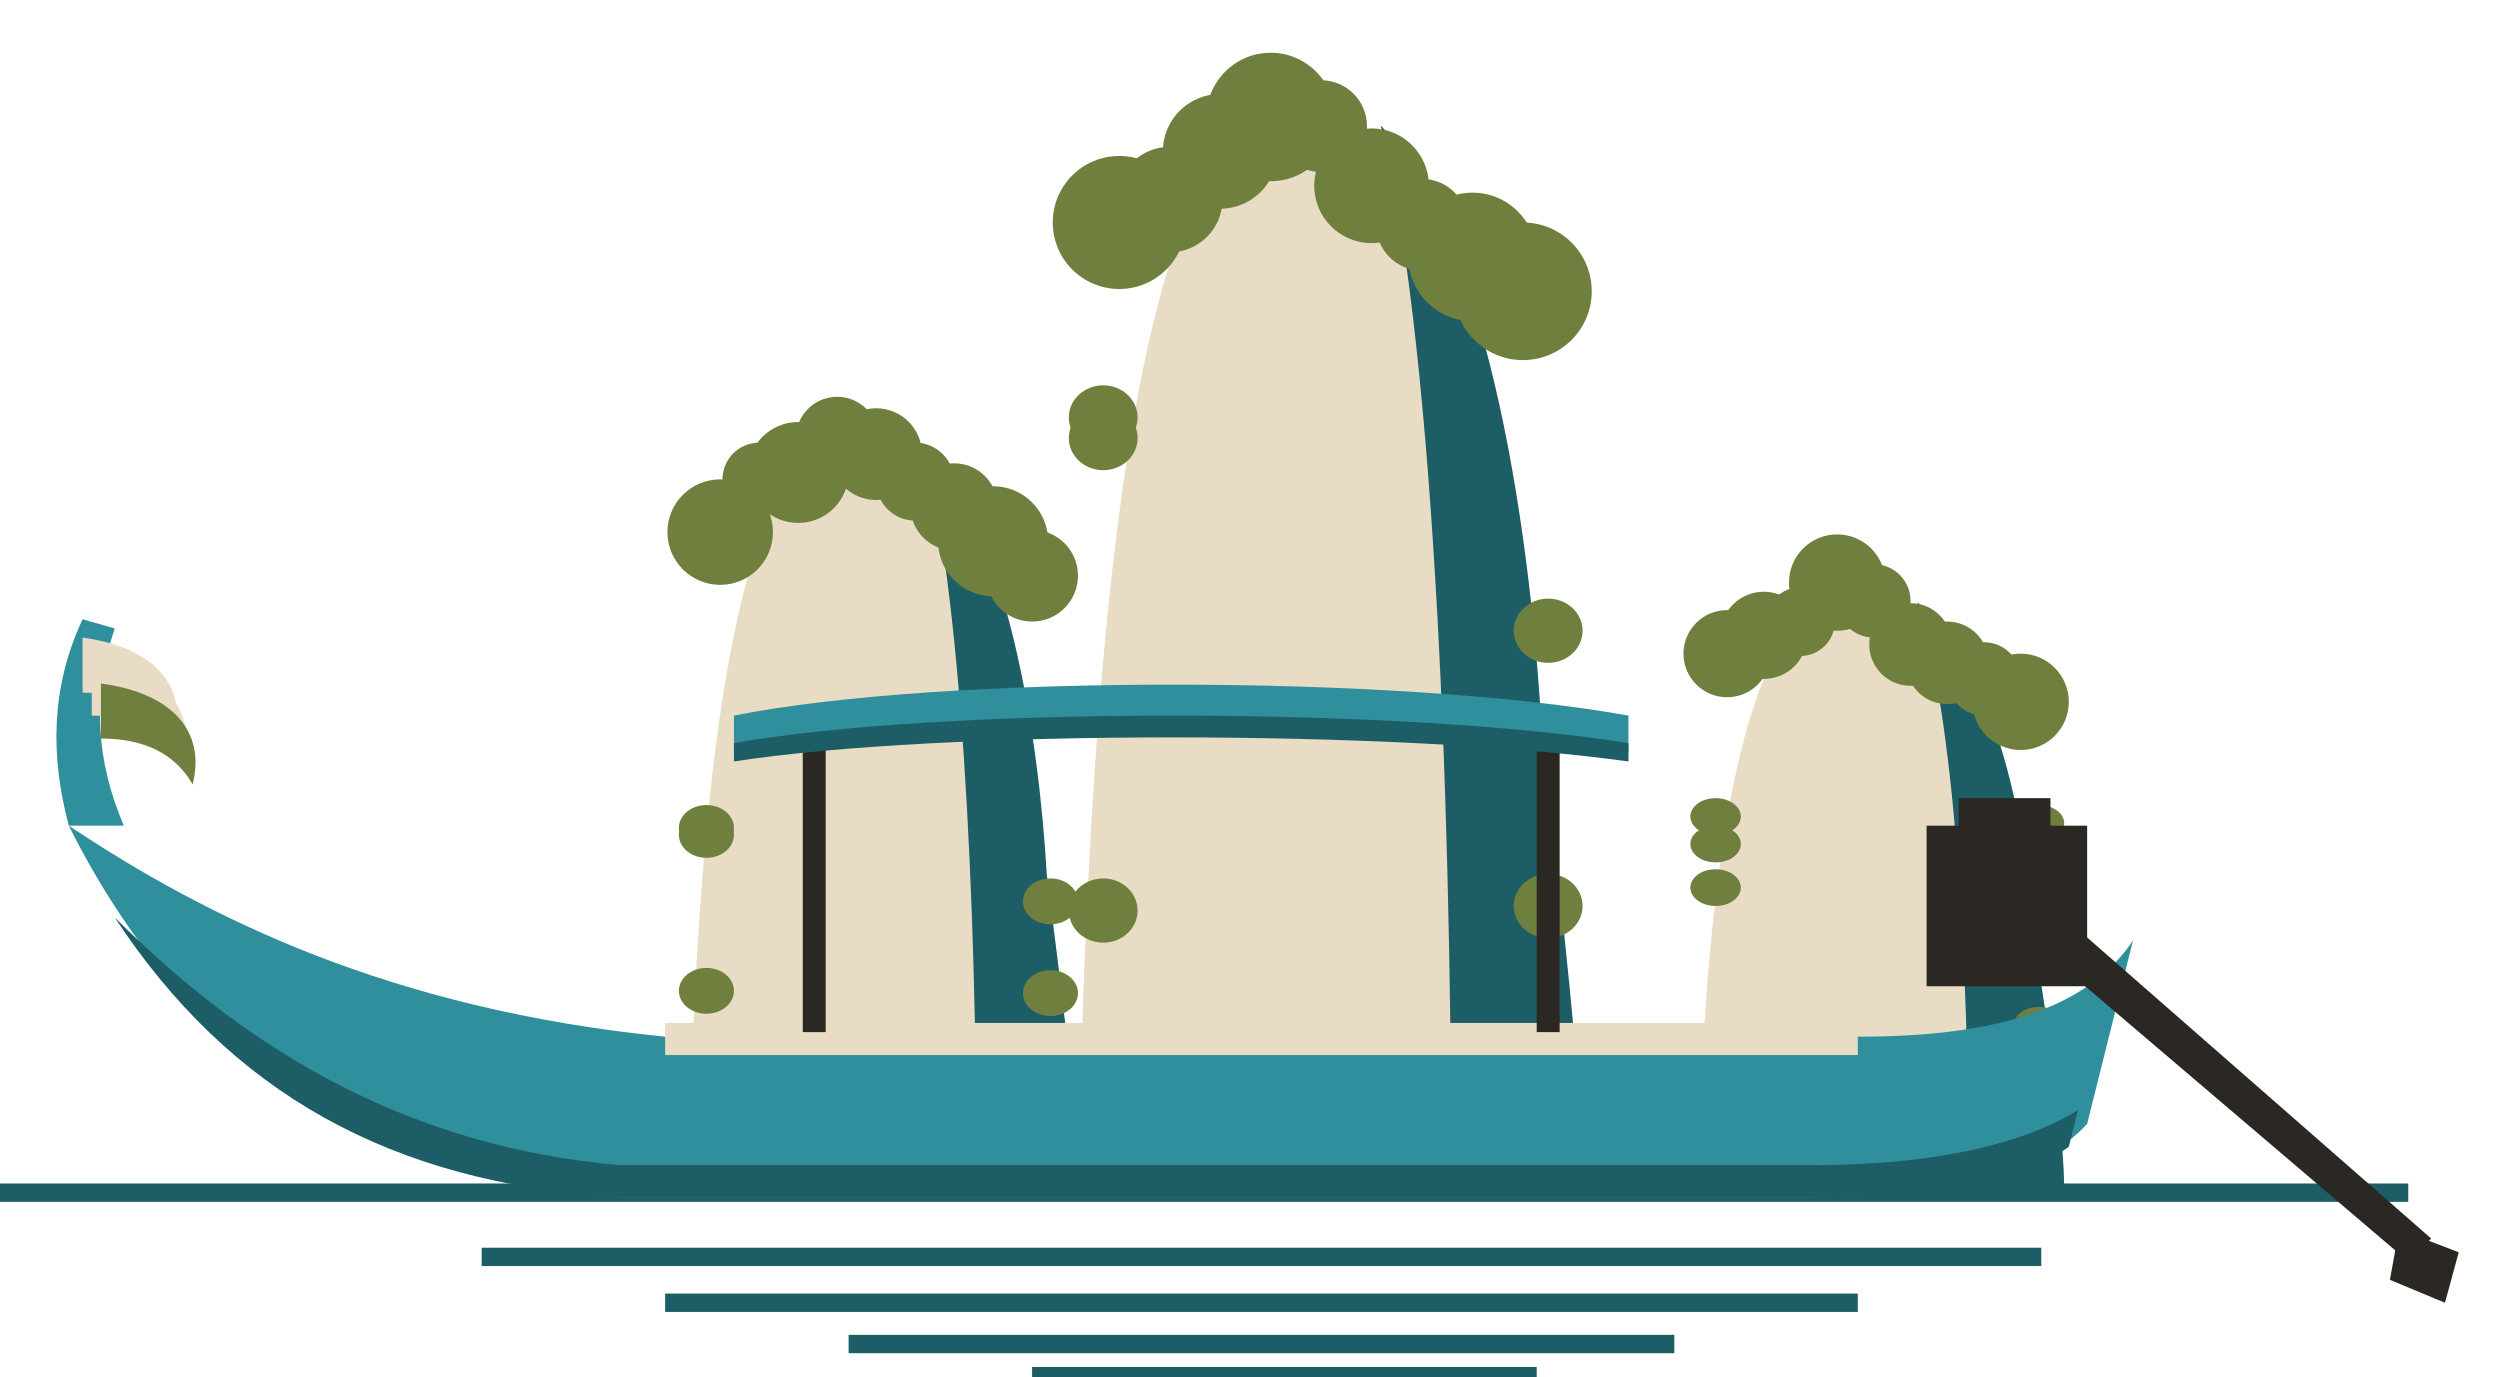
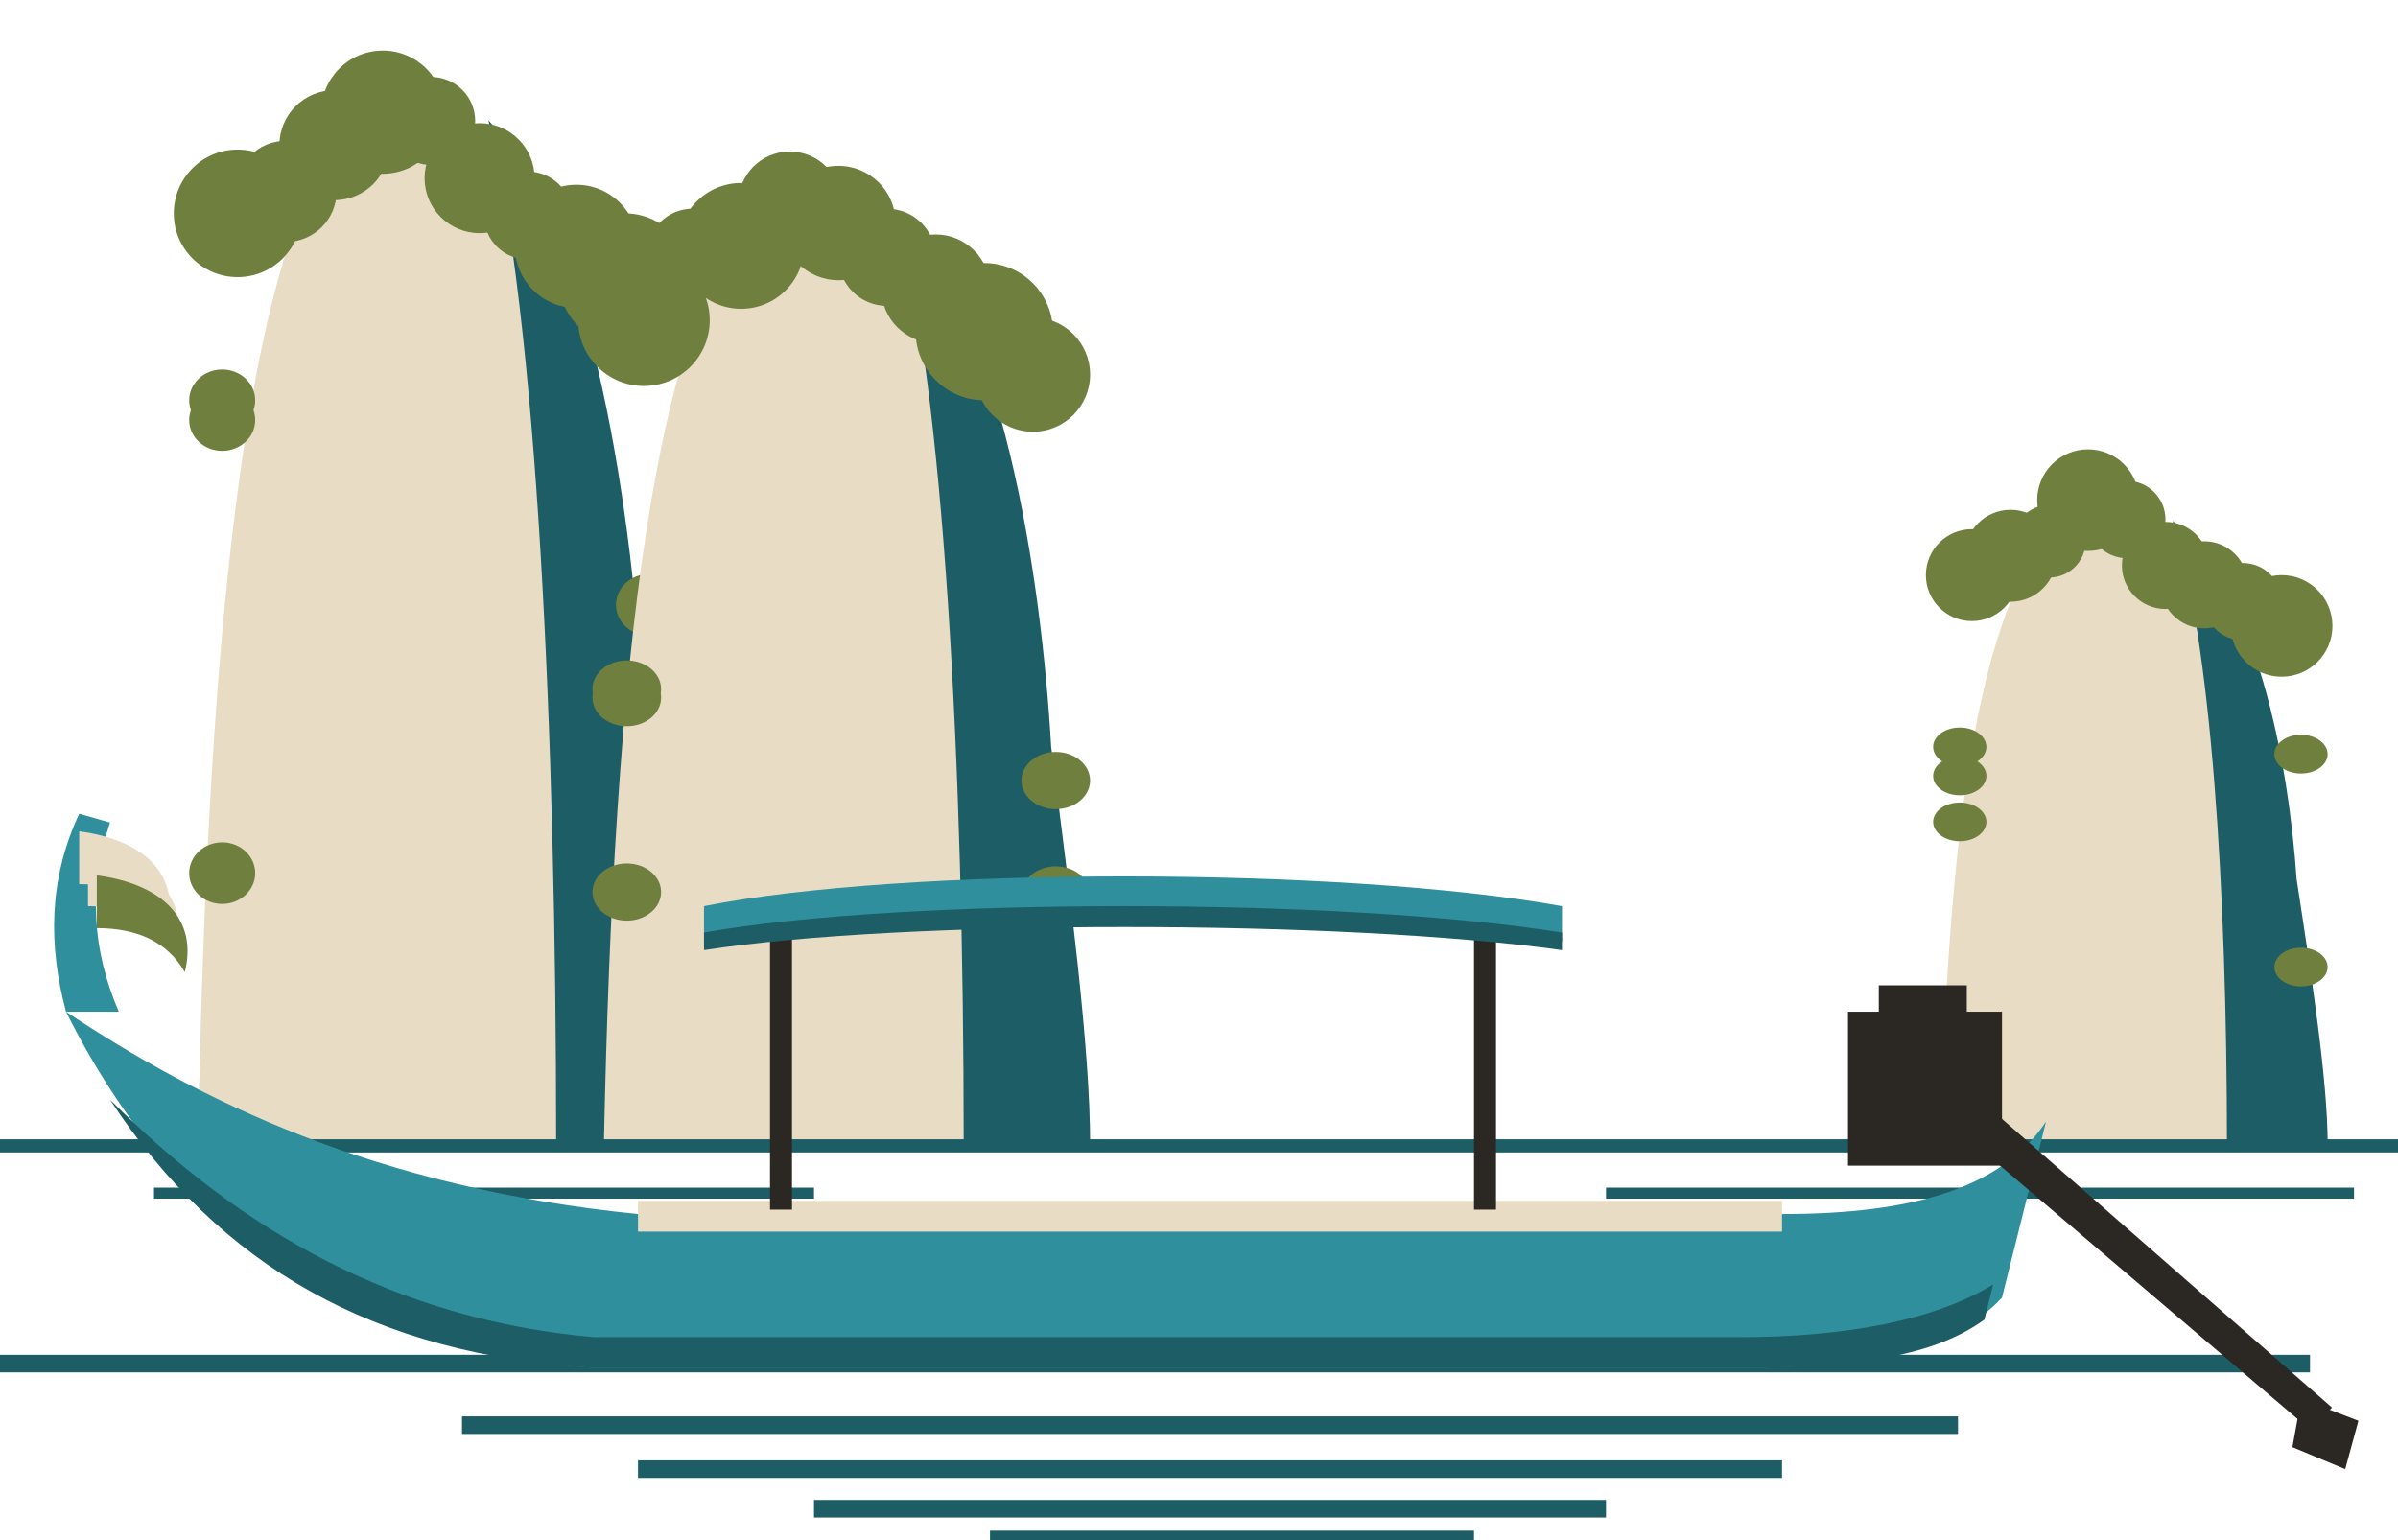
- <svg xmlns="http://www.w3.org/2000/svg" viewBox="90 200 1090 600">
-   <path fill="#e8dcc4" d="M560 720C564.4 485.0 582.0 297.0 634.8 250C692.0 235.9 744.8 315.8 758.0 485.0C769.0 579.0 780 673.0 780 720z" />
-   <path class="tb-shade" fill="#1d5d66" d="M692.0 254.7C740.4 306.4 758.0 438.0 762.4 522.6C771.2 597.8 780 673.0 780 720H722.8C722.8 532.0 714.0 344.0 692.0 254.7z" />
-   <circle fill="#6f7f3e" cx="578" cy="297" r="29" />
-   <circle fill="#6f7f3e" cx="600" cy="287" r="23" />
-   <circle fill="#6f7f3e" cx="622" cy="266" r="25" />
-   <circle fill="#6f7f3e" cx="644" cy="251" r="28" />
-   <circle fill="#6f7f3e" cx="666" cy="255" r="20" />
-   <circle fill="#6f7f3e" cx="688" cy="281" r="25" />
-   <circle fill="#6f7f3e" cx="710" cy="298" r="20" />
-   <circle fill="#6f7f3e" cx="732" cy="312" r="28" />
-   <circle fill="#6f7f3e" cx="754" cy="327" r="30" />
-   <ellipse fill="#6f7f3e" cx="571" cy="391" rx="15" ry="14" />
-   <ellipse fill="#6f7f3e" cx="765" cy="595" rx="15" ry="14" />
-   <ellipse fill="#6f7f3e" cx="571" cy="597" rx="15" ry="14" />
-   <ellipse fill="#6f7f3e" cx="765" cy="475" rx="15" ry="14" />
-   <ellipse fill="#6f7f3e" cx="571" cy="382" rx="15" ry="14" />
-   <path fill="#e8dcc4" d="M390 720C393.4 555.0 407.0 423.0 447.8 390C492.0 380.1 532.8 436.2 543.0 555.0C551.5 621.0 560 687.0 560 720z" />
-   <path class="tb-shade" fill="#1d5d66" d="M492.0 393.3C529.4 429.6 543.0 522.0 546.4 581.4C553.2 634.2 560 687.0 560 720H515.8C515.8 588.0 509.0 456.0 492.0 393.3z" />
-   <circle fill="#6f7f3e" cx="404" cy="432" r="23" />
-   <circle fill="#6f7f3e" cx="421" cy="409" r="16" />
-   <circle fill="#6f7f3e" cx="438" cy="406" r="22" />
-   <circle fill="#6f7f3e" cx="455" cy="391" r="18" />
-   <circle fill="#6f7f3e" cx="472" cy="398" r="20" />
-   <circle fill="#6f7f3e" cx="489" cy="410" r="17" />
-   <circle fill="#6f7f3e" cx="506" cy="421" r="19" />
-   <circle fill="#6f7f3e" cx="523" cy="436" r="24" />
-   <circle fill="#6f7f3e" cx="540" cy="451" r="20" />
-   <ellipse fill="#6f7f3e" cx="398" cy="564" rx="12" ry="10" />
-   <ellipse fill="#6f7f3e" cx="548" cy="593" rx="12" ry="10" />
-   <ellipse fill="#6f7f3e" cx="398" cy="632" rx="12" ry="10" />
-   <ellipse fill="#6f7f3e" cx="548" cy="633" rx="12" ry="10" />
-   <ellipse fill="#6f7f3e" cx="398" cy="561" rx="12" ry="10" />
-   <path fill="#e8dcc4" d="M830 720C833.2 590.0 846.0 486.0 884.4 460C926.0 452.2 964.4 496.4 974.0 590.0C982.0 642.0 990 694.0 990 720z" />
-   <path class="tb-shade" fill="#1d5d66" d="M926.0 462.6C961.2 491.2 974.0 564.0 977.2 610.8C983.6 652.4 990 694.0 990 720H948.4C948.4 616.0 942.0 512.0 926.0 462.6z" />
-   <circle fill="#6f7f3e" cx="843" cy="485" r="19" />
-   <circle fill="#6f7f3e" cx="859" cy="477" r="19" />
-   <circle fill="#6f7f3e" cx="875" cy="471" r="15" />
-   <circle fill="#6f7f3e" cx="891" cy="454" r="21" />
-   <circle fill="#6f7f3e" cx="907" cy="462" r="16" />
-   <circle fill="#6f7f3e" cx="923" cy="481" r="18" />
-   <circle fill="#6f7f3e" cx="939" cy="489" r="18" />
-   <circle fill="#6f7f3e" cx="955" cy="496" r="16" />
-   <circle fill="#6f7f3e" cx="971" cy="506" r="21" />
-   <ellipse fill="#6f7f3e" cx="838" cy="587" rx="11" ry="8" />
-   <ellipse fill="#6f7f3e" cx="979" cy="559" rx="11" ry="8" />
-   <ellipse fill="#6f7f3e" cx="838" cy="568" rx="11" ry="8" />
-   <ellipse fill="#6f7f3e" cx="979" cy="647" rx="11" ry="8" />
-   <ellipse fill="#6f7f3e" cx="838" cy="556" rx="11" ry="8" />
+ <svg xmlns="http://www.w3.org/2000/svg" viewBox="90 100 1090 700">
+   <g transform="translate(-380 -100)">
+     <path fill="#e8dcc4" d="M560 720C564.4 485.0 582.0 297.0 634.8 250C692.0 235.9 744.8 315.8 758.0 485.0C769.0 579.0 780 673.0 780 720z" />
+     <path class="tb-shade" fill="#1d5d66" d="M692.0 254.7C740.4 306.4 758.0 438.0 762.4 522.6C771.2 597.8 780 673.0 780 720H722.8C722.8 532.0 714.0 344.0 692.0 254.7z" />
+     <circle fill="#6f7f3e" cx="578" cy="297" r="29" />
+     <circle fill="#6f7f3e" cx="600" cy="287" r="23" />
+     <circle fill="#6f7f3e" cx="622" cy="266" r="25" />
+     <circle fill="#6f7f3e" cx="644" cy="251" r="28" />
+     <circle fill="#6f7f3e" cx="666" cy="255" r="20" />
+     <circle fill="#6f7f3e" cx="688" cy="281" r="25" />
+     <circle fill="#6f7f3e" cx="710" cy="298" r="20" />
+     <circle fill="#6f7f3e" cx="732" cy="312" r="28" />
+     <circle fill="#6f7f3e" cx="754" cy="327" r="30" />
+     <ellipse fill="#6f7f3e" cx="571" cy="391" rx="15" ry="14" />
+     <ellipse fill="#6f7f3e" cx="765" cy="595" rx="15" ry="14" />
+     <ellipse fill="#6f7f3e" cx="571" cy="597" rx="15" ry="14" />
+     <ellipse fill="#6f7f3e" cx="765" cy="475" rx="15" ry="14" />
+     <ellipse fill="#6f7f3e" cx="571" cy="382" rx="15" ry="14" />
+   </g>
+   <g transform="translate(475 620) scale(1.3) translate(-475 -720)">
+     <path fill="#e8dcc4" d="M390 720C393.4 555.0 407.0 423.0 447.8 390C492.0 380.1 532.8 436.2 543.0 555.0C551.5 621.0 560 687.0 560 720z" />
+     <path class="tb-shade" fill="#1d5d66" d="M492.0 393.3C529.4 429.6 543.0 522.0 546.4 581.4C553.2 634.2 560 687.0 560 720H515.8C515.8 588.0 509.0 456.0 492.0 393.3z" />
+     <circle fill="#6f7f3e" cx="404" cy="432" r="23" />
+     <circle fill="#6f7f3e" cx="421" cy="409" r="16" />
+     <circle fill="#6f7f3e" cx="438" cy="406" r="22" />
+     <circle fill="#6f7f3e" cx="455" cy="391" r="18" />
+     <circle fill="#6f7f3e" cx="472" cy="398" r="20" />
+     <circle fill="#6f7f3e" cx="489" cy="410" r="17" />
+     <circle fill="#6f7f3e" cx="506" cy="421" r="19" />
+     <circle fill="#6f7f3e" cx="523" cy="436" r="24" />
+     <circle fill="#6f7f3e" cx="540" cy="451" r="20" />
+     <ellipse fill="#6f7f3e" cx="398" cy="564" rx="12" ry="10" />
+     <ellipse fill="#6f7f3e" cx="548" cy="593" rx="12" ry="10" />
+     <ellipse fill="#6f7f3e" cx="398" cy="632" rx="12" ry="10" />
+     <ellipse fill="#6f7f3e" cx="548" cy="633" rx="12" ry="10" />
+     <ellipse fill="#6f7f3e" cx="398" cy="561" rx="12" ry="10" />
+   </g>
+   <g transform="translate(1060 620) scale(1.1) translate(-910 -720)">
+     <path fill="#e8dcc4" d="M830 720C833.2 590.0 846.0 486.0 884.4 460C926.0 452.2 964.4 496.4 974.0 590.0C982.0 642.0 990 694.0 990 720z" />
+     <path class="tb-shade" fill="#1d5d66" d="M926.0 462.6C961.2 491.2 974.0 564.0 977.2 610.8C983.6 652.4 990 694.0 990 720H948.4C948.4 616.0 942.0 512.0 926.0 462.6z" />
+     <circle fill="#6f7f3e" cx="843" cy="485" r="19" />
+     <circle fill="#6f7f3e" cx="859" cy="477" r="19" />
+     <circle fill="#6f7f3e" cx="875" cy="471" r="15" />
+     <circle fill="#6f7f3e" cx="891" cy="454" r="21" />
+     <circle fill="#6f7f3e" cx="907" cy="462" r="16" />
+     <circle fill="#6f7f3e" cx="923" cy="481" r="18" />
+     <circle fill="#6f7f3e" cx="939" cy="489" r="18" />
+     <circle fill="#6f7f3e" cx="955" cy="496" r="16" />
+     <circle fill="#6f7f3e" cx="971" cy="506" r="21" />
+     <ellipse fill="#6f7f3e" cx="838" cy="587" rx="11" ry="8" />
+     <ellipse fill="#6f7f3e" cx="979" cy="559" rx="11" ry="8" />
+     <ellipse fill="#6f7f3e" cx="838" cy="568" rx="11" ry="8" />
+     <ellipse fill="#6f7f3e" cx="979" cy="647" rx="11" ry="8" />
+     <ellipse fill="#6f7f3e" cx="838" cy="556" rx="11" ry="8" />
+   </g>
+   <path class="tb-shade" fill="#1d5d66" d="M90 618h1090v6h-1090z" />
+   <path class="tb-shade" fill="#1d5d66" d="M160 640h300v5h-300zM820 640h340v5h-340z" />
  <path class="tb-shade" fill="#1d5d66" d="M60 716h1080v8h-1080z" />
  <path class="tb-main" fill="#2f8f9d" d="M120 560C180 600 260 640 380 652H900C960 652 1000 640 1020 610L1000 690C980 712 940 722 880 722H360C250 714 170 660 120 560z" />
  <path class="tb-shade" fill="#1d5d66" d="M140 600C200 660 270 700 360 708H880C930 708 970 700 996 684L992 700C970 716 936 722 880 722H360C260 716 190 676 140 600z" />
  <path class="tb-main" fill="#2f8f9d" d="M120 560C112 530 112 500 126 470L140 474C130 504 132 532 144 560z" />
  <path fill="#e8dcc4" d="M126 478c30 4 46 20 40 44-8-14-22-20-40-20z" />
  <path fill="#e8dcc4" d="M130 488c30 4 46 20 40 44-8-14-22-20-40-20z" />
  <path fill="#6f7f3e" d="M134 498c30 4 46 20 40 44-8-14-22-20-40-20z" />
  <path fill="#e8dcc4" d="M380 646H900V660H380z" />
  <path fill="#2b2723" d="M440 520h10v130h-10z" />
  <path fill="#2b2723" d="M760 520h10v130h-10z" />
  <path class="tb-main" fill="#2f8f9d" d="M410 512C500 494 700 494 800 512V528C700 512 500 512 410 528z" />
  <path class="tb-shade" fill="#1d5d66" d="M410 524C500 508 700 508 800 524V532C700 518 500 518 410 532z" />
  <path fill="#2b2723" d="M930 560h70v70h-70z" />
  <path fill="#2b2723" d="M944 548h40v14h-40z" />
  <path fill="#2b2723" d="M990 600L1150 740l-10 10L978 612z" />
  <path fill="#2b2723" d="M1136 736l26 10-6 22-24-10z" />
  <path class="tb-shade" fill="#1d5d66" d="M300 744h680v8h-680z" />
  <path class="tb-shade" fill="#1d5d66" d="M380 764h520v8h-520z" />
  <path class="tb-shade" fill="#1d5d66" d="M460 782h360v8h-360z" />
  <path class="tb-shade" fill="#1d5d66" d="M540 796h220v8h-220z" />
</svg>
